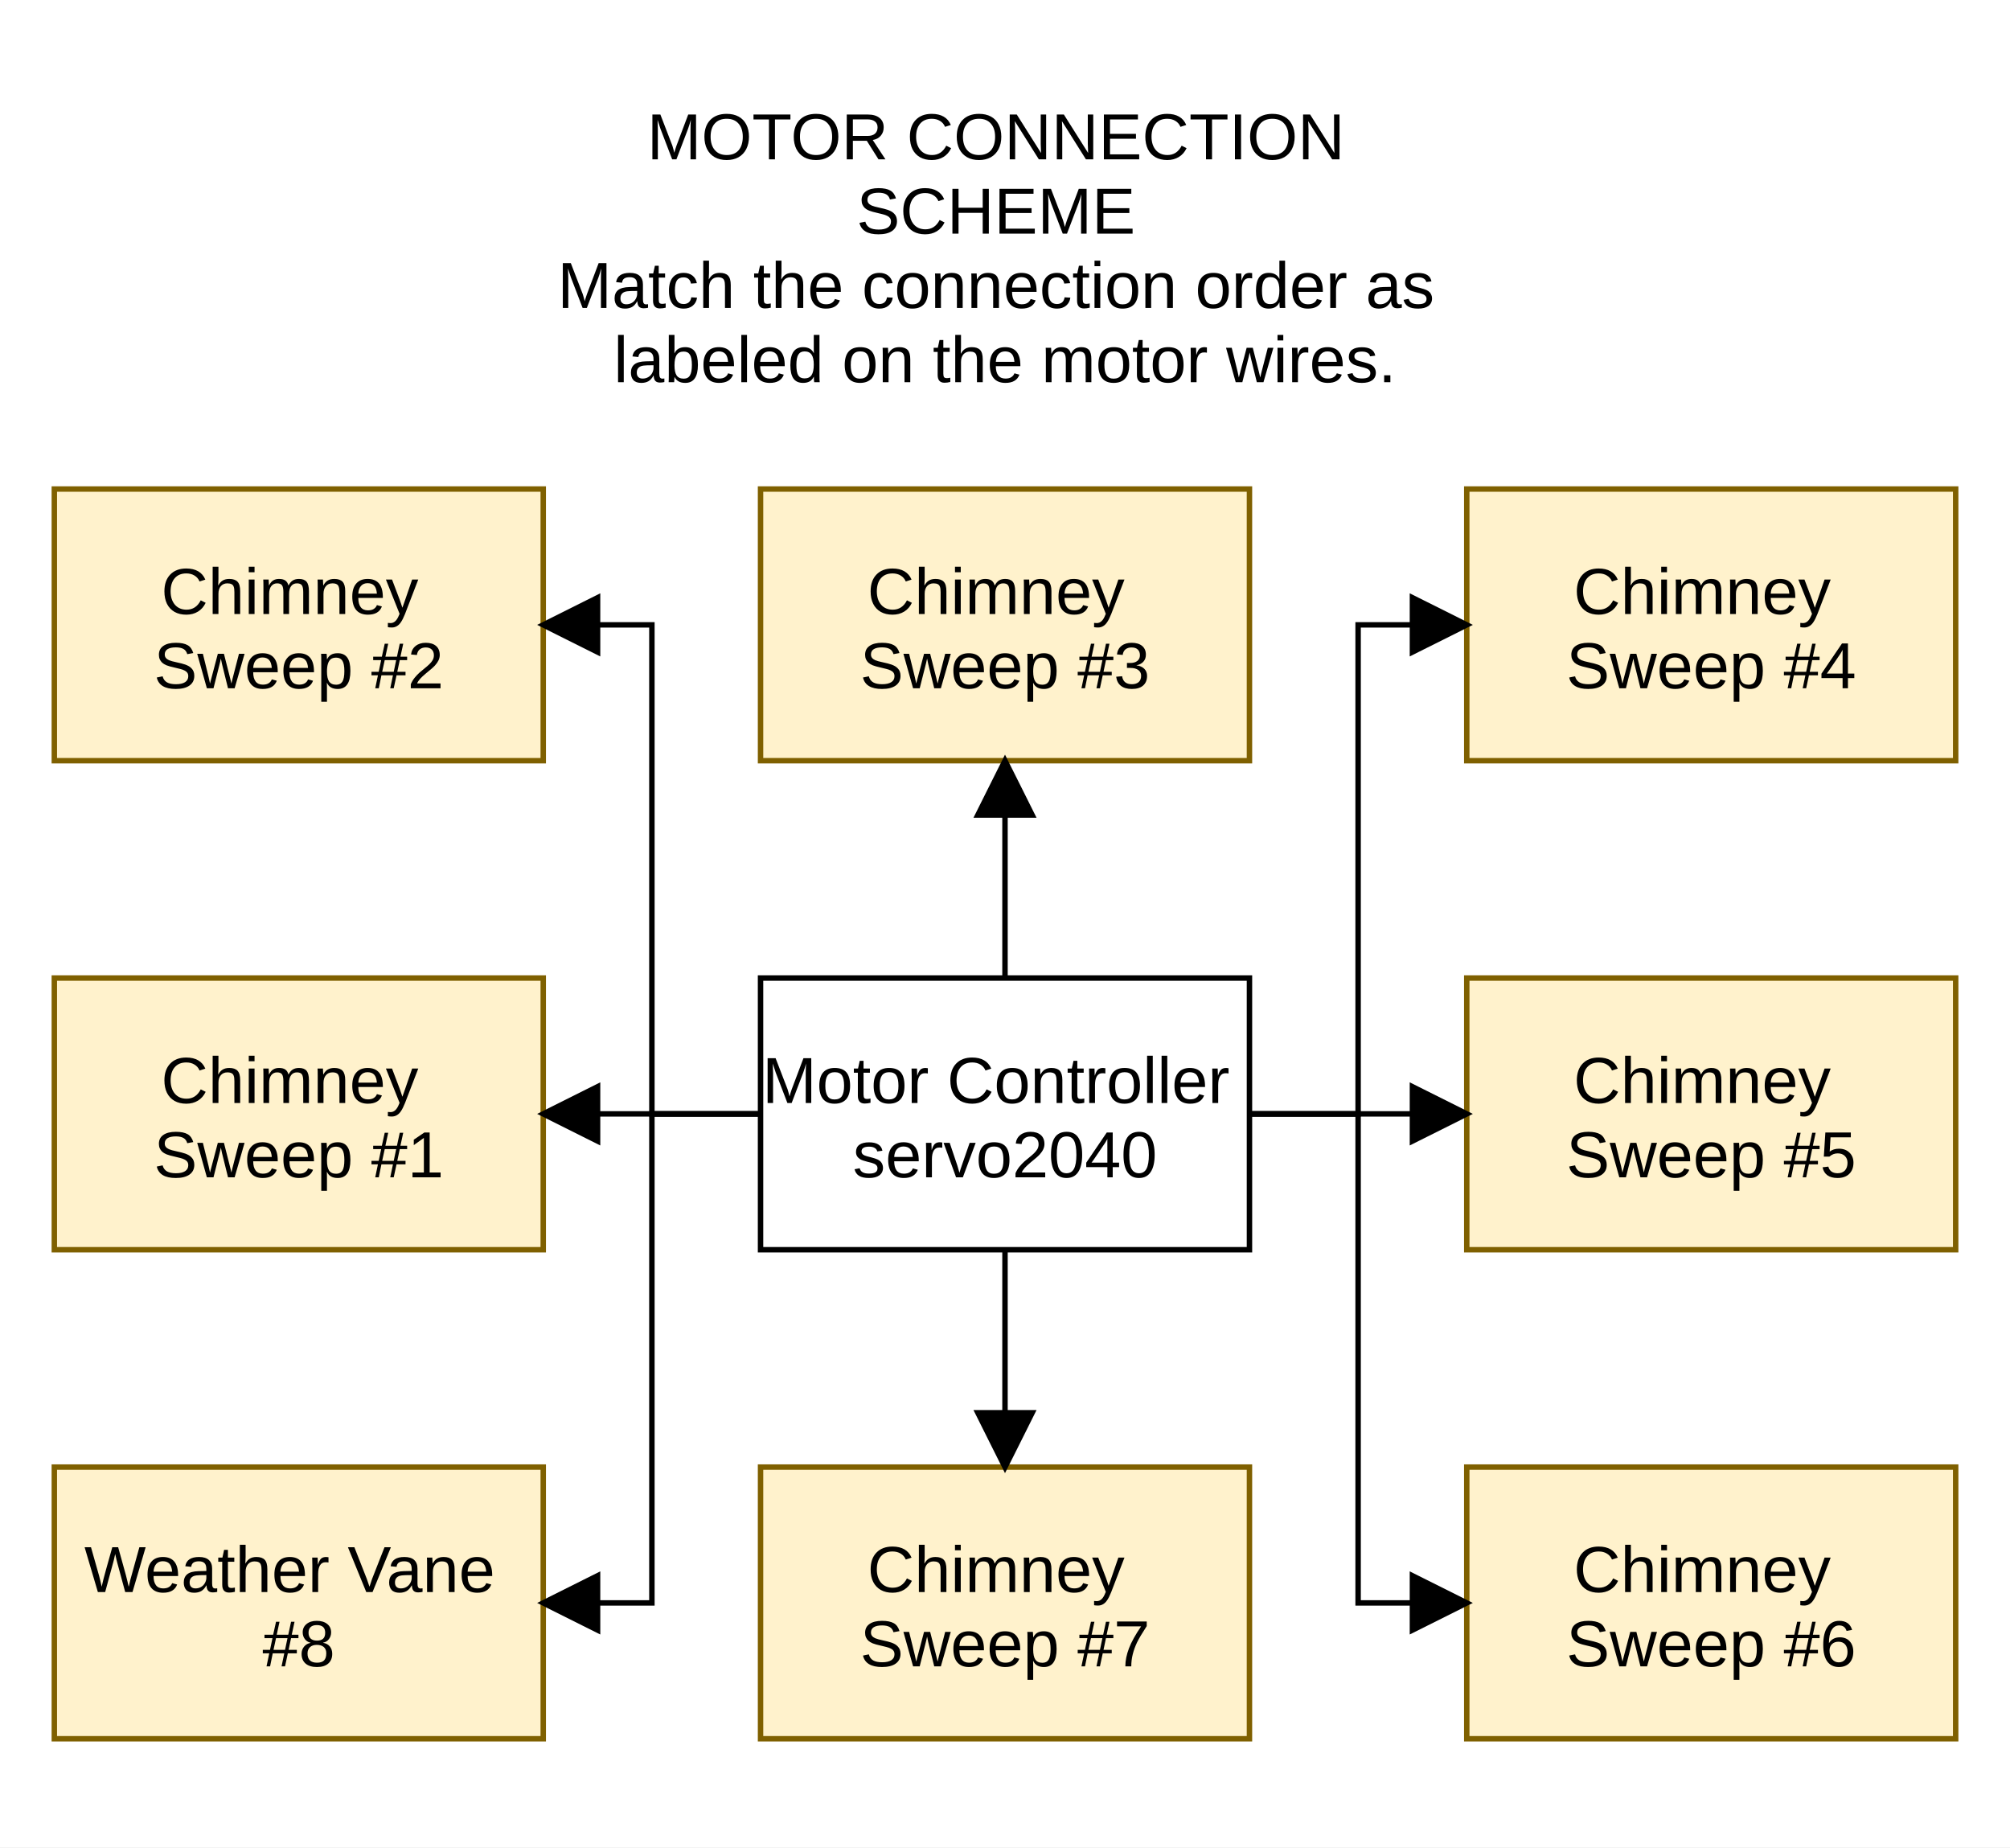
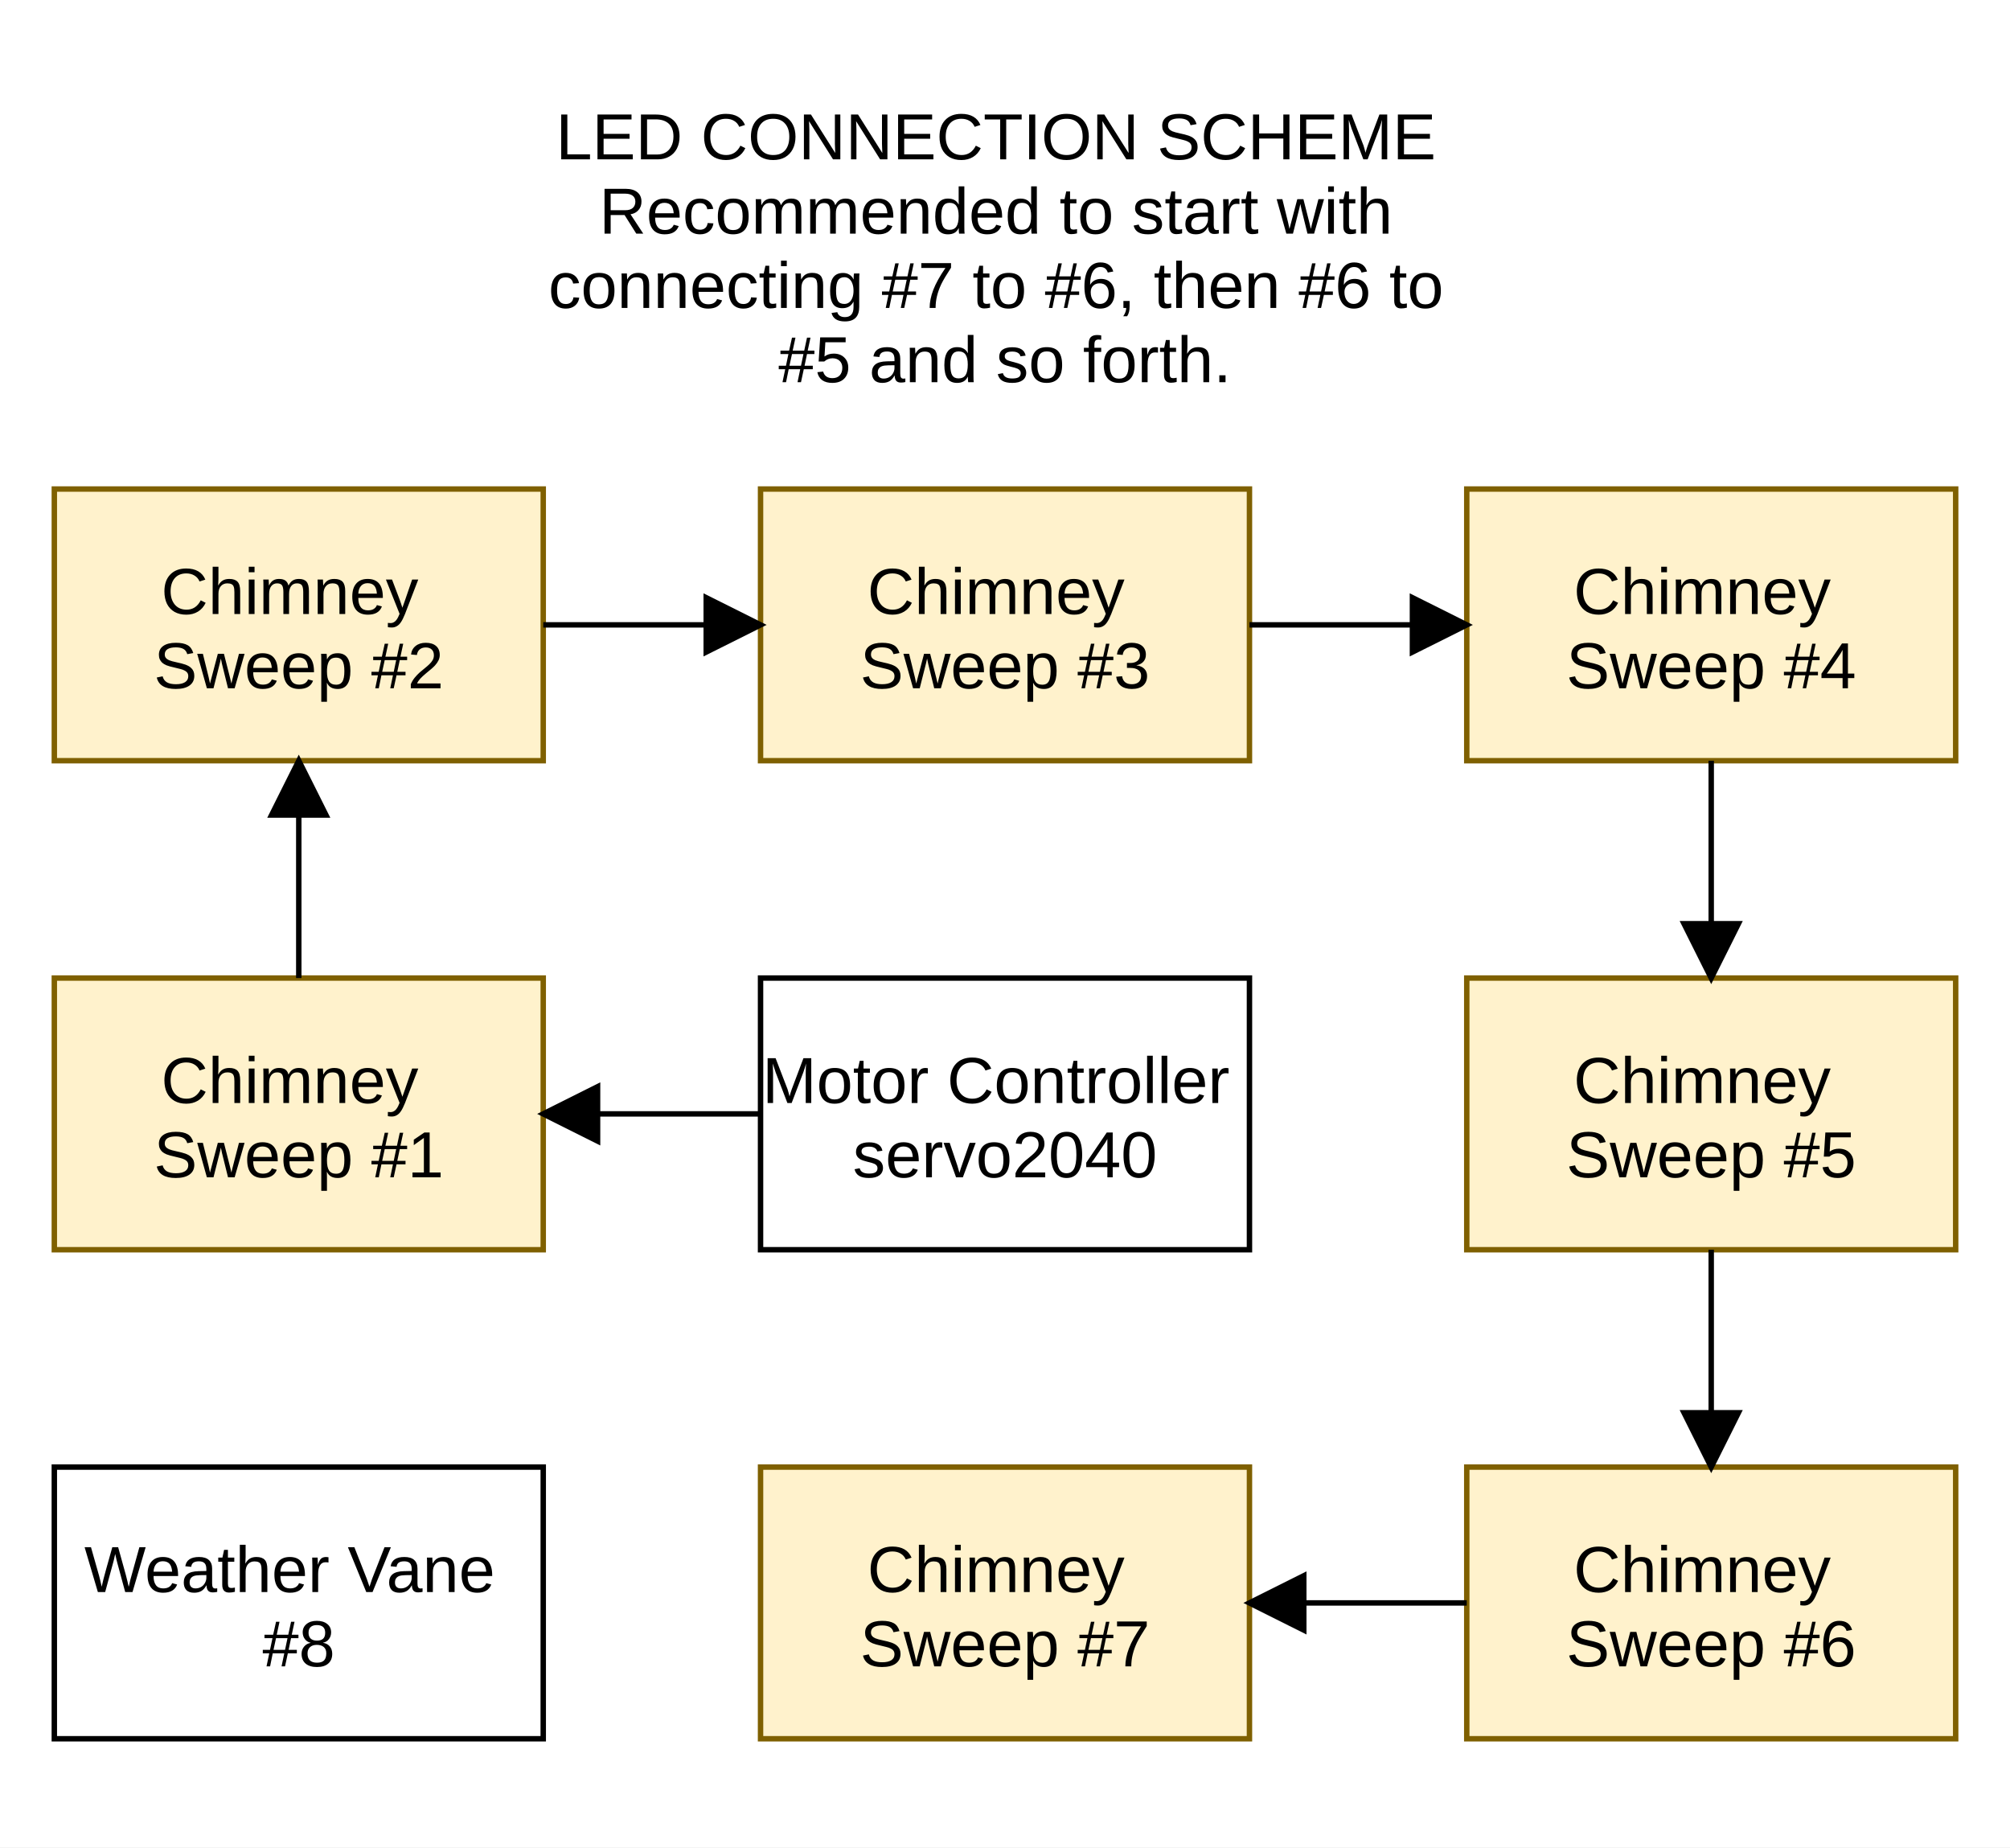
<svg xmlns="http://www.w3.org/2000/svg" width="370" height="340" style="background-color:white;">
  <defs id="canvasGridDefs">
    <pattern id="smallGrid" width="5" height="5" patternUnits="userSpaceOnUse">
      <path id="smallGridPath" d="M 5 0 L 0 0 0 5" fill="none" stroke="lightgray" stroke-width="0.5" />
    </pattern>
    <pattern id="watermarkGrid" width="220" height="80" patternUnits="userSpaceOnUse">
      <rect id="watermarkGridPath0" x="0" y="0" width="220" height="80" fill="white" />
      <text x="60" y="55" transform="rotate(-30 90,90)" fill="#eeeeee" font-family="Arial" font-size="16">Flowdia Diagrams </text>
    </pattern>
  </defs>
  <rect id="canvasGrid" width="100%" height="100%" fill="white" />
  <rect id="shapeSelectGrid" width="0" height="0" x="0" y="0" fill="gray" stroke="gray" fill-opacity="0.2" stroke-width="1" />
  <circle id="selectionMarker" cx="0" cy="0" r="50" fill="darkslateblue" stroke="darkslateblue" fill-opacity="0.2" stroke-width="0" style="display: none;" />
  <rect id="processfd66f700-5ce3-49cd-8eed-359abef76042" x="10" y="180" height="50" width="90" rx="0" ry="0" fill="rgb(255, 242, 204)" fill-opacity="1" stroke-opacity="1" stroke="rgb(127,96,0)" />
  <text id="processfd66f700-5ce3-49cd-8eed-359abef76042Text" x="10" y="189.328" fill="black" font-size="12" font-family="Arial" font-weight="normal" text-anchor="middle">
    <tspan x="55" dy="13.672">Chimney </tspan>
    <tspan x="55" dy="13.672">Sweep #1 </tspan>
  </text>
-   <rect id="bff32c59-a413-45cc-b008-16470a1b7f5f" x="5" y="175" height="60" width="100" stroke-width="1" stroke-dasharray="3,1" fill="none" stroke="none" />
+   <rect id="d7f8ba3f-fef3-453d-84e0-3b56e0de0963" x="5" y="175" height="60" width="100" stroke-width="1" stroke-dasharray="3,1" fill="none" stroke="none" />
  <rect id="process6a2c9822-f20e-4292-b8a5-900d573e88fc" x="10" y="90" height="50" width="90" rx="0" ry="0" fill="rgb(255, 242, 204)" fill-opacity="1" stroke-opacity="1" stroke="rgb(127,96,0)" />
  <text id="process6a2c9822-f20e-4292-b8a5-900d573e88fcText" x="10" y="99.328" fill="black" font-size="12" font-family="Arial" font-weight="normal" text-anchor="middle">
    <tspan x="55" dy="13.672">Chimney </tspan>
    <tspan x="55" dy="13.672">Sweep #2 </tspan>
  </text>
-   <rect id="747e0266-050b-4e42-8697-a1b57c9ba154" x="5" y="85" height="60" width="100" stroke-width="1" stroke-dasharray="3,1" fill="none" stroke="none" />
+   <rect id="8f19e67c-5f37-4b94-b604-3fc01d42af63" x="5" y="85" height="60" width="100" stroke-width="1" stroke-dasharray="3,1" fill="none" stroke="none" />
  <rect id="process05edf558-83b6-4e55-919b-e17fab851e1a" x="140" y="90" height="50" width="90" rx="0" ry="0" fill="rgb(255, 242, 204)" fill-opacity="1" stroke-opacity="1" stroke="rgb(127,96,0)" />
  <text id="process05edf558-83b6-4e55-919b-e17fab851e1aText" x="140" y="99.328" fill="black" font-size="12" font-family="Arial" font-weight="normal" text-anchor="middle">
    <tspan x="185" dy="13.672">Chimney </tspan>
    <tspan x="185" dy="13.672">Sweep #3 </tspan>
  </text>
-   <rect id="5f6e24bd-a6d4-4e62-8dee-232eec3b2ab4" x="135" y="85" height="60" width="100" stroke-width="1" stroke-dasharray="3,1" fill="none" stroke="none" />
+   <rect id="656ccc74-4daa-43bc-b878-ffe3130b5cd7" x="135" y="85" height="60" width="100" stroke-width="1" stroke-dasharray="3,1" fill="none" stroke="none" />
  <rect id="process19fb1009-55b9-40ee-9965-ebec1c4394ff" x="270" y="90" height="50" width="90" rx="0" ry="0" fill="rgb(255, 242, 204)" fill-opacity="1" stroke-opacity="1" stroke="rgb(127,96,0)" />
  <text id="process19fb1009-55b9-40ee-9965-ebec1c4394ffText" x="270" y="99.328" fill="black" font-size="12" font-family="Arial" font-weight="normal" text-anchor="middle">
    <tspan x="315" dy="13.672">Chimney </tspan>
    <tspan x="315" dy="13.672">Sweep #4 </tspan>
  </text>
-   <rect id="c29249e3-a381-406d-8ecb-b020d7b1a6ce" x="265" y="85" height="60" width="100" stroke-width="1" stroke-dasharray="3,1" fill="none" stroke="none" />
+   <rect id="6633514e-a85a-4110-9925-aedc8d2edef9" x="265" y="85" height="60" width="100" stroke-width="1" stroke-dasharray="3,1" fill="none" stroke="none" />
  <rect id="processbbfad76e-1c5d-4fea-80d8-36f5e0983664" x="140" y="180" height="50" width="90" rx="0" ry="0" fill="white" fill-opacity="1" stroke-opacity="1" stroke="black" />
  <text id="processbbfad76e-1c5d-4fea-80d8-36f5e0983664Text" x="140" y="189.328" fill="black" font-size="12" font-family="Arial" font-weight="normal" text-anchor="middle" data-text="Motor Controller servo2040">
    <tspan x="185" dy="13.672">Motor Controller </tspan>
    <tspan x="185" dy="13.672">servo2040 </tspan>
  </text>
-   <rect id="19b8611d-3071-439c-9ac1-dae75aa7e9a2" x="135" y="175" height="60" width="100" stroke-width="1" stroke-dasharray="3,1" fill="none" stroke="none" />
+   <rect id="d6be4481-567d-4b9a-bf54-3c5b501f7f68" x="135" y="175" height="60" width="100" stroke-width="1" stroke-dasharray="3,1" fill="none" stroke="none" />
  <rect id="process846494eb-bcd3-4091-99b3-7b7fd8daafc9" x="270" y="180" height="50" width="90" rx="0" ry="0" fill="rgb(255, 242, 204)" fill-opacity="1" stroke-opacity="1" stroke="rgb(127,96,0)" />
  <text id="process846494eb-bcd3-4091-99b3-7b7fd8daafc9Text" x="270" y="189.328" fill="black" font-size="12" font-family="Arial" font-weight="normal" text-anchor="middle">
    <tspan x="315" dy="13.672">Chimney </tspan>
    <tspan x="315" dy="13.672">Sweep #5 </tspan>
  </text>
-   <rect id="4e3f7a1f-71ec-42c1-a9b8-ac4868070a34" x="265" y="175" height="60" width="100" stroke-width="1" stroke-dasharray="3,1" fill="none" stroke="none" />
+   <rect id="6a4341fd-7480-4900-b9c6-c488e8fc7930" x="265" y="175" height="60" width="100" stroke-width="1" stroke-dasharray="3,1" fill="none" stroke="none" />
  <rect id="process3d5da552-f6c8-4766-853b-51b786c24835" x="270" y="270" height="50" width="90" rx="0" ry="0" fill="rgb(255, 242, 204)" fill-opacity="1" stroke-opacity="1" stroke="rgb(127,96,0)" />
  <text id="process3d5da552-f6c8-4766-853b-51b786c24835Text" x="270" y="279.328" fill="black" font-size="12" font-family="Arial" font-weight="normal" text-anchor="middle">
    <tspan x="315" dy="13.672">Chimney </tspan>
    <tspan x="315" dy="13.672">Sweep #6 </tspan>
  </text>
-   <rect id="ca4d5e59-0fb1-4cdb-94af-b71d72e766c2" x="265" y="265" height="60" width="100" stroke-width="1" stroke-dasharray="3,1" fill="none" stroke="none" />
-   <rect id="processf5911dd4-7133-40df-a4bb-5c91b6ec2434" x="10" y="270" height="50" width="90" rx="0" ry="0" fill="rgb(255, 242, 204)" fill-opacity="1" stroke-opacity="1" stroke="rgb(127,96,0)" />
+   <rect id="90b70239-6468-4856-a668-6cfcb1f3e960" x="265" y="265" height="60" width="100" stroke-width="1" stroke-dasharray="3,1" fill="none" stroke="none" />
+   <rect id="processf5911dd4-7133-40df-a4bb-5c91b6ec2434" x="10" y="270" height="50" width="90" rx="0" ry="0" fill="white" fill-opacity="1" stroke-opacity="1" stroke="black" />
  <text id="processf5911dd4-7133-40df-a4bb-5c91b6ec2434Text" x="10" y="279.328" fill="black" font-size="12" font-family="Arial" font-weight="normal" text-anchor="middle">
    <tspan x="55" dy="13.672">Weather Vane </tspan>
    <tspan x="55" dy="13.672">#8 </tspan>
  </text>
-   <rect id="7ec2a994-9b8e-4daf-93a6-6c04d0126e71" x="5" y="265" height="60" width="100" stroke-width="1" stroke-dasharray="3,1" fill="none" stroke="none" />
+   <rect id="13337850-f98a-4f30-955e-09935fec00a6" x="5" y="265" height="60" width="100" stroke-width="1" stroke-dasharray="3,1" fill="none" stroke="none" />
  <rect id="process5c73fdd6-317c-4167-9627-5f1d5c321566" x="140" y="270" height="50" width="90" rx="0" ry="0" fill="rgb(255, 242, 204)" fill-opacity="1" stroke-opacity="1" stroke="rgb(127,96,0)" />
  <text id="process5c73fdd6-317c-4167-9627-5f1d5c321566Text" x="140" y="279.328" fill="black" font-size="12" font-family="Arial" font-weight="normal" text-anchor="middle">
    <tspan x="185" dy="13.672">Chimney </tspan>
    <tspan x="185" dy="13.672">Sweep #7 </tspan>
  </text>
-   <rect id="e0d4e1f3-3276-4798-b765-0bbf5c6e4ce6" x="135" y="265" height="60" width="100" stroke-width="1" stroke-dasharray="3,1" fill="none" stroke="none" />
-   <polyline id="line0ccd1bea-1440-46e9-96c4-5b463328b8ff" points=" 100,205  120,205  120,205  120,205  120,205  120,205  120,205  140,205 " fill="none" stroke="black" stroke-width="1" />
-   <polyline id="line0ccd1bea-1440-46e9-96c4-5b463328b8ffback" points=" 100,205  120,205  120,205  120,205  120,205  120,205  120,205  140,205 " fill="none" stroke="gray" stroke-width="15" opacity="0" />
-   <rect id="line0ccd1bea-1440-46e9-96c4-5b463328b8fftextback" x="120" y="196.164" height="1" width="0" fill="none" stroke-width="0" />
-   <text id="line0ccd1bea-1440-46e9-96c4-5b463328b8fftext" x="235" y="196.164" fill="black" font-size="12" font-family="Arial" font-weight="normal" text-anchor="middle">
+   <rect id="27740e4f-8ed4-4c99-800a-193204040e1d" x="135" y="265" height="60" width="100" stroke-width="1" stroke-dasharray="3,1" fill="none" stroke="none" />
+   <polyline id="line683d8f7e-d7c3-4cee-8293-f778d5fafe37" points=" 55,140  55,160  55,160  55,160  55,160  55,160  55,160  55,180 " fill="none" stroke="black" stroke-width="1" />
+   <polyline id="line683d8f7e-d7c3-4cee-8293-f778d5fafe37back" points=" 55,140  55,160  55,160  55,160  55,160  55,160  55,160  55,180 " fill="none" stroke="gray" stroke-width="15" opacity="0" />
+   <rect id="line683d8f7e-d7c3-4cee-8293-f778d5fafe37textback" x="55" y="151.164" height="1" width="0" fill="none" stroke-width="0" />
+   <text id="line683d8f7e-d7c3-4cee-8293-f778d5fafe37text" x="170" y="151.164" fill="black" font-size="12" font-family="Arial" font-weight="normal" text-anchor="middle">
+     <tspan x="55" dy="13.672"> </tspan>
+   </text>
+   <polygon id="lineheadd0cd2155-de4d-4cc2-94cd-8af8caaa6174" points=" 55,150  50,150  55,140  60,150  55,150 " fill="black" stroke="black" fill-rule="nonzero" />
+   <polyline id="line81d5085f-aaf4-40b8-8394-759c45b29d45" points=" 100,115  120,115  120,115  120,115  120,115  120,115  120,115  140,115 " fill="none" stroke="black" stroke-width="1" />
+   <polyline id="line81d5085f-aaf4-40b8-8394-759c45b29d45back" points=" 100,115  120,115  120,115  120,115  120,115  120,115  120,115  140,115 " fill="none" stroke="gray" stroke-width="15" opacity="0" />
+   <rect id="line81d5085f-aaf4-40b8-8394-759c45b29d45textback" x="120" y="106.164" height="1" width="0" fill="none" stroke-width="0" />
+   <text id="line81d5085f-aaf4-40b8-8394-759c45b29d45text" x="235" y="106.164" fill="black" font-size="12" font-family="Arial" font-weight="normal" text-anchor="middle">
    <tspan x="120" dy="13.672"> </tspan>
  </text>
-   <polygon id="linehead8f2b110c-cf4f-4842-be4a-90b752320bc0" points=" 110,205  110,200  100,205  110,210  110,205 " fill="black" stroke="black" fill-rule="nonzero" />
-   <polyline id="line3f0a88d9-392f-4c56-848b-8d2c84ac7f93" points=" 100,115  120,115  120,115  120,115  120,205  120,205  120,205  140,205 " fill="none" stroke="black" stroke-width="1" />
-   <polyline id="line3f0a88d9-392f-4c56-848b-8d2c84ac7f93back" points=" 100,115  120,115  120,115  120,115  120,205  120,205  120,205  140,205 " fill="none" stroke="gray" stroke-width="15" opacity="0" />
-   <rect id="line3f0a88d9-392f-4c56-848b-8d2c84ac7f93textback" x="120" y="106.164" height="1" width="0" fill="none" stroke-width="0" />
-   <text id="line3f0a88d9-392f-4c56-848b-8d2c84ac7f93text" x="235" y="106.164" fill="black" font-size="12" font-family="Arial" font-weight="normal" text-anchor="middle">
+   <polygon id="linehead9f2c19c6-e6f7-4ba1-b976-c7d35dade7fe" points=" 130,115  130,110  140,115  130,120  130,115 " fill="black" stroke="black" fill-rule="nonzero" />
+   <polyline id="linec2673583-6362-4dc0-acbe-d3a16ddb9767" points=" 230,115  250,115  250,115  250,115  250,115  250,115  250,115  270,115 " fill="none" stroke="black" stroke-width="1" />
+   <polyline id="linec2673583-6362-4dc0-acbe-d3a16ddb9767back" points=" 230,115  250,115  250,115  250,115  250,115  250,115  250,115  270,115 " fill="none" stroke="gray" stroke-width="15" opacity="0" />
+   <rect id="linec2673583-6362-4dc0-acbe-d3a16ddb9767textback" x="250" y="106.164" height="1" width="0" fill="none" stroke-width="0" />
+   <text id="linec2673583-6362-4dc0-acbe-d3a16ddb9767text" x="365" y="106.164" fill="black" font-size="12" font-family="Arial" font-weight="normal" text-anchor="middle">
+     <tspan x="250" dy="13.672"> </tspan>
+   </text>
+   <polygon id="linehead7d85cf67-1377-4135-82ac-381b76b9acd0" points=" 260,115  260,110  270,115  260,120  260,115 " fill="black" stroke="black" fill-rule="nonzero" />
+   <polyline id="line7cb03352-fc26-4719-9e46-c74613fe541b" points=" 315,140  315,160  315,160  315,160  315,160  315,160  315,160  315,180 " fill="none" stroke="black" stroke-width="1" />
+   <polyline id="line7cb03352-fc26-4719-9e46-c74613fe541bback" points=" 315,140  315,160  315,160  315,160  315,160  315,160  315,160  315,180 " fill="none" stroke="gray" stroke-width="15" opacity="0" />
+   <rect id="line7cb03352-fc26-4719-9e46-c74613fe541btextback" x="315" y="151.164" height="1" width="0" fill="none" stroke-width="0" />
+   <text id="line7cb03352-fc26-4719-9e46-c74613fe541btext" x="430" y="151.164" fill="black" font-size="12" font-family="Arial" font-weight="normal" text-anchor="middle">
+     <tspan x="315" dy="13.672"> </tspan>
+   </text>
+   <polygon id="linehead66cfb52b-3d8a-4546-8fdd-fe0e5a5ff804" points=" 315,170  310,170  315,180  320,170  315,170 " fill="black" stroke="black" fill-rule="nonzero" />
+   <polyline id="line403a5e07-1241-4fa6-9731-54fc132c8a79" points=" 315,230  315,250  315,250  315,250  315,250  315,250  315,250  315,270 " fill="none" stroke="black" stroke-width="1" />
+   <polyline id="line403a5e07-1241-4fa6-9731-54fc132c8a79back" points=" 315,230  315,250  315,250  315,250  315,250  315,250  315,250  315,270 " fill="none" stroke="gray" stroke-width="15" opacity="0" />
+   <rect id="line403a5e07-1241-4fa6-9731-54fc132c8a79textback" x="315" y="241.164" height="1" width="0" fill="none" stroke-width="0" />
+   <text id="line403a5e07-1241-4fa6-9731-54fc132c8a79text" x="430" y="241.164" fill="black" font-size="12" font-family="Arial" font-weight="normal" text-anchor="middle">
+     <tspan x="315" dy="13.672"> </tspan>
+   </text>
+   <polygon id="lineheadbe34ab3f-58aa-4ae4-9e91-82f39ccf1b38" points=" 315,260  310,260  315,270  320,260  315,260 " fill="black" stroke="black" fill-rule="nonzero" />
+   <polyline id="line9ae21b3f-0251-4989-9392-617e5e2fc33b" points=" 230,295  250,295  250,295  250,295  250,295  250,295  250,295  270,295 " fill="none" stroke="black" stroke-width="1" />
+   <polyline id="line9ae21b3f-0251-4989-9392-617e5e2fc33bback" points=" 230,295  250,295  250,295  250,295  250,295  250,295  250,295  270,295 " fill="none" stroke="gray" stroke-width="15" opacity="0" />
+   <rect id="line9ae21b3f-0251-4989-9392-617e5e2fc33btextback" x="250" y="286.164" height="1" width="0" fill="none" stroke-width="0" />
+   <text id="line9ae21b3f-0251-4989-9392-617e5e2fc33btext" x="365" y="286.164" fill="black" font-size="12" font-family="Arial" font-weight="normal" text-anchor="middle">
+     <tspan x="250" dy="13.672"> </tspan>
+   </text>
+   <polygon id="linehead2e478204-0737-4d48-a505-eb499e1700a9" points=" 240,295  240,290  230,295  240,300  240,295 " fill="black" stroke="black" fill-rule="nonzero" />
+   <polyline id="line82636130-4ae1-4fdd-93ca-47df7796c3e8" points=" 100,205  120,205  120,205  120,205  120,205  120,205  120,205  140,205 " fill="none" stroke="black" stroke-width="1" />
+   <polyline id="line82636130-4ae1-4fdd-93ca-47df7796c3e8back" points=" 100,205  120,205  120,205  120,205  120,205  120,205  120,205  140,205 " fill="none" stroke="gray" stroke-width="15" opacity="0" />
+   <rect id="line82636130-4ae1-4fdd-93ca-47df7796c3e8textback" x="120" y="196.164" height="1" width="0" fill="none" stroke-width="0" />
+   <text id="line82636130-4ae1-4fdd-93ca-47df7796c3e8text" x="235" y="196.164" fill="black" font-size="12" font-family="Arial" font-weight="normal" text-anchor="middle">
    <tspan x="120" dy="13.672"> </tspan>
  </text>
-   <polygon id="lineheadbdac1a8e-9e4e-4628-82df-39094c9a99cd" points=" 110,115  110,110  100,115  110,120  110,115 " fill="black" stroke="black" fill-rule="nonzero" />
-   <polyline id="line8b52ad72-50ed-436a-b52b-2bf3bc01b561" points=" 100,295  120,295  120,295  120,295  120,205  120,205  120,205  140,205 " fill="none" stroke="black" stroke-width="1" />
-   <polyline id="line8b52ad72-50ed-436a-b52b-2bf3bc01b561back" points=" 100,295  120,295  120,295  120,295  120,205  120,205  120,205  140,205 " fill="none" stroke="gray" stroke-width="15" opacity="0" />
-   <rect id="line8b52ad72-50ed-436a-b52b-2bf3bc01b561textback" x="120" y="286.164" height="1" width="0" fill="none" stroke-width="0" />
-   <text id="line8b52ad72-50ed-436a-b52b-2bf3bc01b561text" x="235" y="286.164" fill="black" font-size="12" font-family="Arial" font-weight="normal" text-anchor="middle">
-     <tspan x="120" dy="13.672"> </tspan>
+   <polygon id="lineheadb3db3f00-b9ed-40ab-85f5-d7a47c8a10c2" points=" 110,205  110,200  100,205  110,210  110,205 " fill="black" stroke="black" fill-rule="nonzero" />
+   <rect id="textonly1799be0d-7314-47d2-adff-d84d78b950af" x="100" y="10" height="70" width="170" rx="0" ry="0" fill="white" fill-opacity="1" stroke-opacity="1" stroke="transparent" />
+   <text id="textonly1799be0d-7314-47d2-adff-d84d78b950afText" x="100" y="15.656" fill="black" font-size="12" font-family="Arial" font-weight="normal" text-anchor="middle" data-text="LED CONNECTION SCHEME Recommended to start with connecting #7 to #6, then #6 to #5 and so forth.">
+     <tspan x="185" dy="13.672">LED CONNECTION SCHEME </tspan>
+     <tspan x="185" dy="13.672">Recommended to start with </tspan>
+     <tspan x="185" dy="13.672">connecting #7 to #6, then #6 to </tspan>
+     <tspan x="185" dy="13.672">#5 and so forth. </tspan>
  </text>
-   <polygon id="linehead4c24beac-e00a-43dd-9f6f-6590a0f27fa1" points=" 110,295  110,290  100,295  110,300  110,295 " fill="black" stroke="black" fill-rule="nonzero" />
-   <polyline id="lineb96d5289-faac-4d0d-a416-7e7af1156ab7" points=" 185,230  185,250  185,250  185,250  185,250  185,250  185,250  185,270 " fill="none" stroke="black" stroke-width="1" />
-   <polyline id="lineb96d5289-faac-4d0d-a416-7e7af1156ab7back" points=" 185,230  185,250  185,250  185,250  185,250  185,250  185,250  185,270 " fill="none" stroke="gray" stroke-width="15" opacity="0" />
-   <rect id="lineb96d5289-faac-4d0d-a416-7e7af1156ab7textback" x="185" y="241.164" height="1" width="0" fill="none" stroke-width="0" />
-   <text id="lineb96d5289-faac-4d0d-a416-7e7af1156ab7text" x="300" y="241.164" fill="black" font-size="12" font-family="Arial" font-weight="normal" text-anchor="middle">
-     <tspan x="185" dy="13.672"> </tspan>
-   </text>
-   <polygon id="lineheadf861f195-7476-410d-9a61-d1b7d5bfa2e6" points=" 185,260  180,260  185,270  190,260  185,260 " fill="black" stroke="black" fill-rule="nonzero" />
-   <polyline id="linec70d6dfb-5318-46f8-b24e-5253638e5aa3" points=" 230,205  250,205  250,205  250,205  250,295  250,295  250,295  270,295 " fill="none" stroke="black" stroke-width="1" />
-   <polyline id="linec70d6dfb-5318-46f8-b24e-5253638e5aa3back" points=" 230,205  250,205  250,205  250,205  250,295  250,295  250,295  270,295 " fill="none" stroke="gray" stroke-width="15" opacity="0" />
-   <rect id="linec70d6dfb-5318-46f8-b24e-5253638e5aa3textback" x="250" y="196.164" height="1" width="0" fill="none" stroke-width="0" />
-   <text id="linec70d6dfb-5318-46f8-b24e-5253638e5aa3text" x="365" y="196.164" fill="black" font-size="12" font-family="Arial" font-weight="normal" text-anchor="middle">
-     <tspan x="250" dy="13.672"> </tspan>
-   </text>
-   <polygon id="lineheadab1b0564-a66b-47be-bf53-e39b98b445e3" points=" 260,295  260,290  270,295  260,300  260,295 " fill="black" stroke="black" fill-rule="nonzero" />
-   <polyline id="linec26d46f2-3ebe-4211-aaf5-eabc8305ce79" points=" 230,205  250,205  250,205  250,205  250,205  250,205  250,205  270,205 " fill="none" stroke="black" stroke-width="1" />
-   <polyline id="linec26d46f2-3ebe-4211-aaf5-eabc8305ce79back" points=" 230,205  250,205  250,205  250,205  250,205  250,205  250,205  270,205 " fill="none" stroke="gray" stroke-width="15" opacity="0" />
-   <rect id="linec26d46f2-3ebe-4211-aaf5-eabc8305ce79textback" x="250" y="196.164" height="1" width="0" fill="none" stroke-width="0" />
-   <text id="linec26d46f2-3ebe-4211-aaf5-eabc8305ce79text" x="365" y="196.164" fill="black" font-size="12" font-family="Arial" font-weight="normal" text-anchor="middle">
-     <tspan x="250" dy="13.672"> </tspan>
-   </text>
-   <polygon id="linehead21908980-a01c-42cc-a899-9d68772b1b57" points=" 260,205  260,200  270,205  260,210  260,205 " fill="black" stroke="black" fill-rule="nonzero" />
-   <polyline id="line5acf3b78-d519-4dcd-b5ee-9875b97a85bd" points=" 230,205  250,205  250,205  250,205  250,115  250,115  250,115  270,115 " fill="none" stroke="black" stroke-width="1" />
-   <polyline id="line5acf3b78-d519-4dcd-b5ee-9875b97a85bdback" points=" 230,205  250,205  250,205  250,205  250,115  250,115  250,115  270,115 " fill="none" stroke="gray" stroke-width="15" opacity="0" />
-   <rect id="line5acf3b78-d519-4dcd-b5ee-9875b97a85bdtextback" x="250" y="196.164" height="1" width="0" fill="none" stroke-width="0" />
-   <text id="line5acf3b78-d519-4dcd-b5ee-9875b97a85bdtext" x="365" y="196.164" fill="black" font-size="12" font-family="Arial" font-weight="normal" text-anchor="middle">
-     <tspan x="250" dy="13.672"> </tspan>
-   </text>
-   <polygon id="linehead01f359fc-00a6-44ad-b987-ace120e02453" points=" 260,115  260,110  270,115  260,120  260,115 " fill="black" stroke="black" fill-rule="nonzero" />
-   <polyline id="linec574235a-a6d7-4455-8872-d1486adfa18c" points=" 185,140  185,160  185,160  185,160  185,160  185,160  185,160  185,180 " fill="none" stroke="black" stroke-width="1" />
-   <polyline id="linec574235a-a6d7-4455-8872-d1486adfa18cback" points=" 185,140  185,160  185,160  185,160  185,160  185,160  185,160  185,180 " fill="none" stroke="gray" stroke-width="15" opacity="0" />
-   <rect id="linec574235a-a6d7-4455-8872-d1486adfa18ctextback" x="185" y="151.164" height="1" width="0" fill="none" stroke-width="0" />
-   <text id="linec574235a-a6d7-4455-8872-d1486adfa18ctext" x="300" y="151.164" fill="black" font-size="12" font-family="Arial" font-weight="normal" text-anchor="middle">
-     <tspan x="185" dy="13.672"> </tspan>
-   </text>
-   <polygon id="linehead5c3e4a00-1b43-458a-afae-7789f251416b" points=" 185,150  180,150  185,140  190,150  185,150 " fill="black" stroke="black" fill-rule="nonzero" />
-   <rect id="textonly1799be0d-7314-47d2-adff-d84d78b950af" x="100" y="10" height="70" width="170" rx="0" ry="0" fill="white" fill-opacity="1" stroke-opacity="1" stroke="transparent" />
-   <text id="textonly1799be0d-7314-47d2-adff-d84d78b950afText" x="100" y="15.656" fill="black" font-size="12" font-family="Arial" font-weight="normal" text-anchor="middle" data-text="MOTOR CONNECTION SCHEME Match the connection order as labeled on the motor wires.">
-     <tspan x="185" dy="13.672">MOTOR CONNECTION </tspan>
-     <tspan x="185" dy="13.672">SCHEME </tspan>
-     <tspan x="185" dy="13.672">Match the connection order as </tspan>
-     <tspan x="185" dy="13.672">labeled on the motor wires. </tspan>
-   </text>
-   <rect id="fd755566-d805-4935-85de-5ab4f8d7e6d8" x="95" y="5" height="80" width="180" stroke-width="1" stroke-dasharray="3,1" fill="none" stroke="none" />
+   <rect id="2df58178-cdf4-4d70-b526-15f3eb397261" x="95" y="5" height="80" width="180" stroke-width="1" stroke-dasharray="3,1" fill="none" stroke="none" />
</svg>
